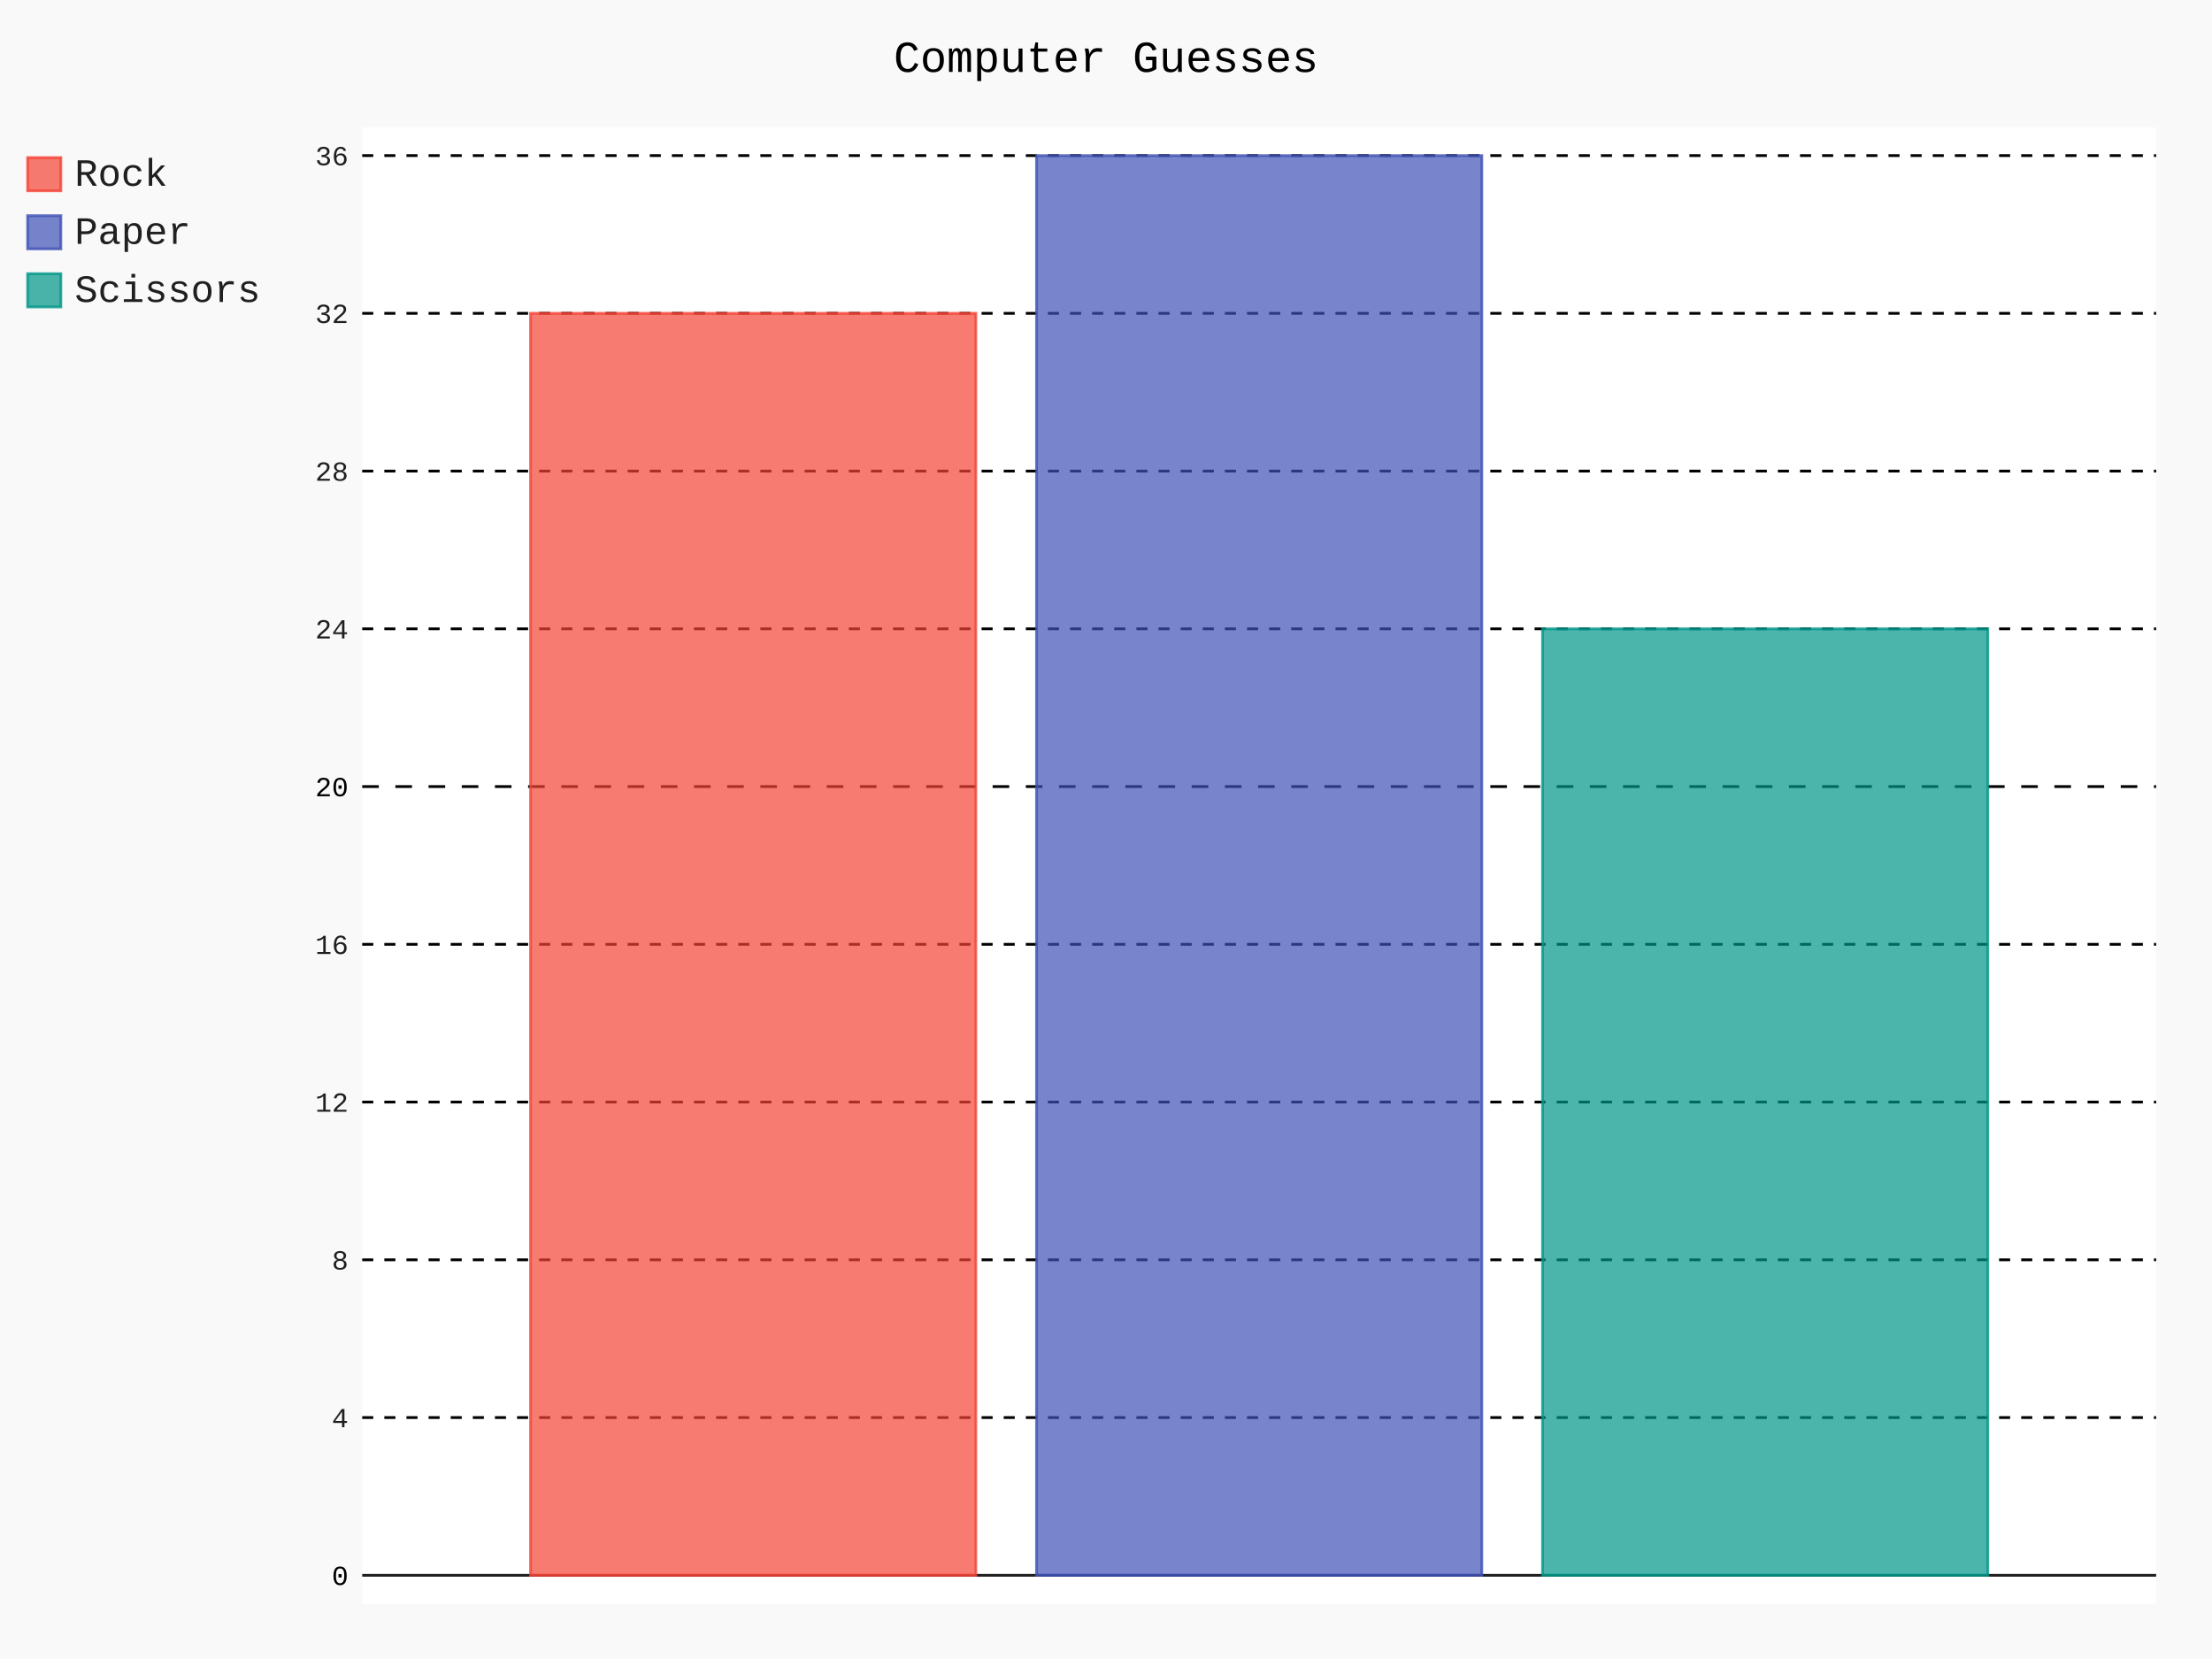
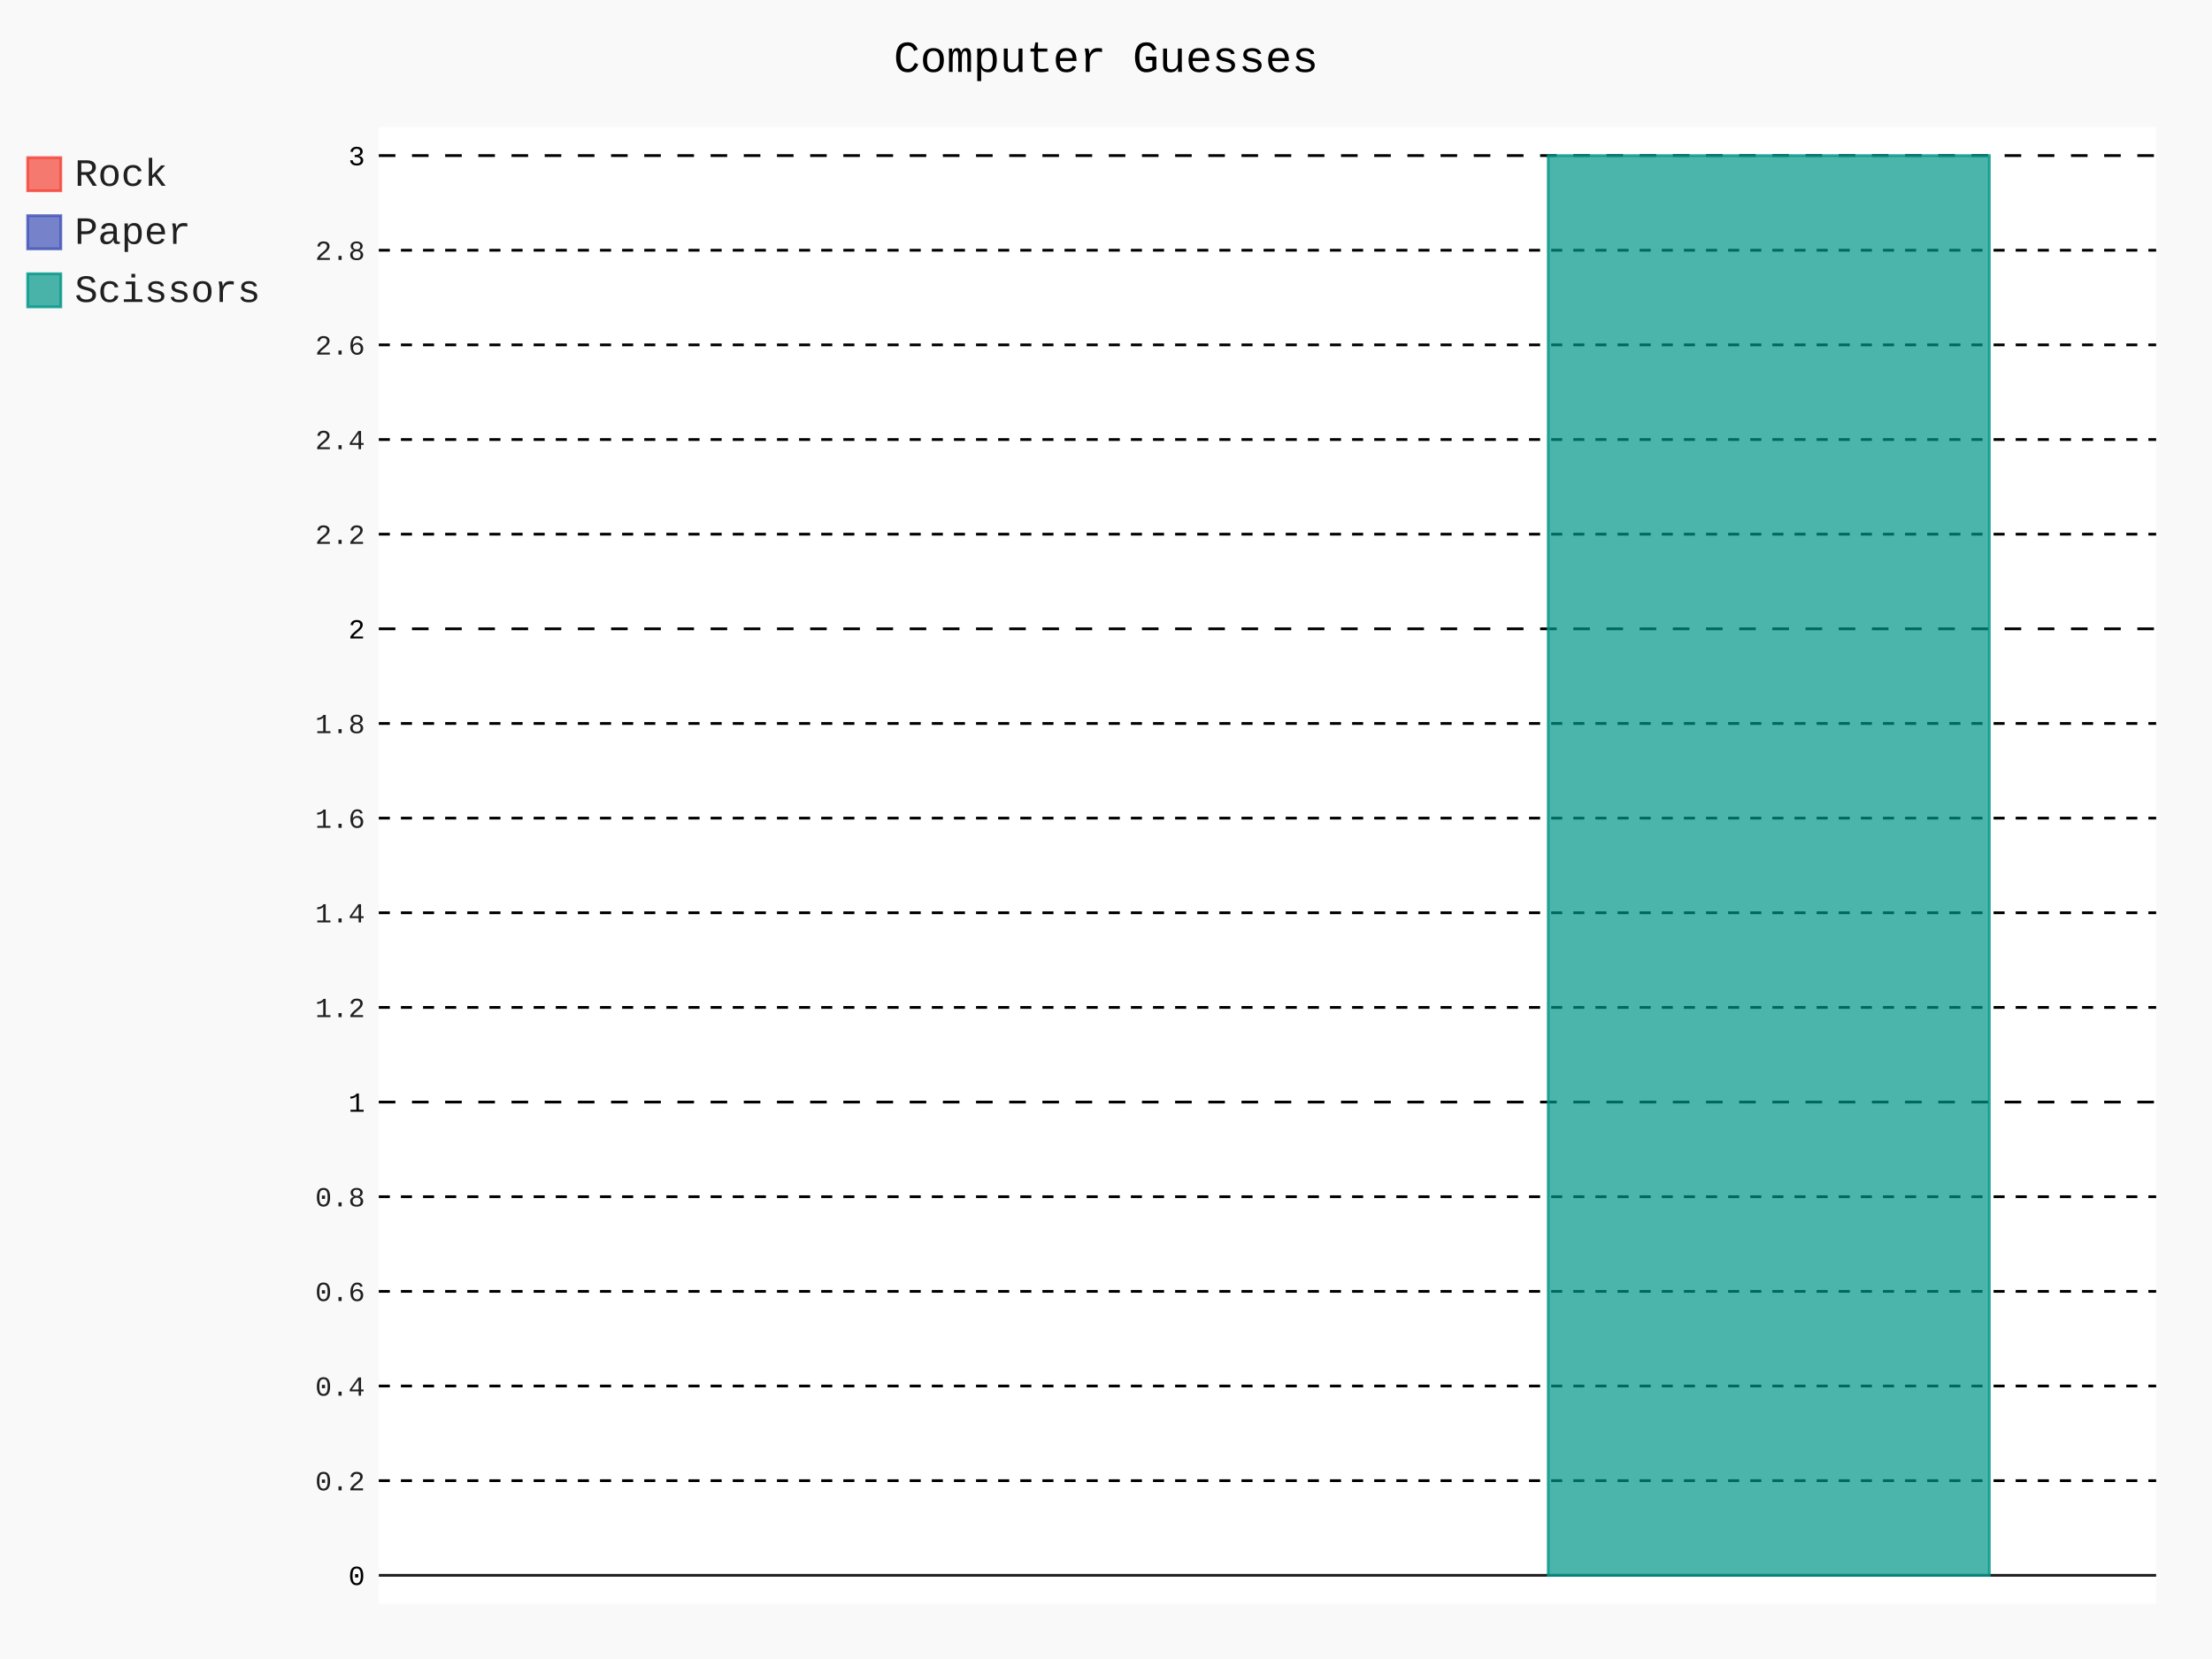
- <svg xmlns="http://www.w3.org/2000/svg" id="chart-44e172c5-673a-4e71-bbf3-367b6eb13bea" class="pygal-chart" viewBox="0 0 800 600">
+ <svg xmlns="http://www.w3.org/2000/svg" id="chart-eed0f82c-36ec-4cdf-a175-d28d33387866" class="pygal-chart" viewBox="0 0 800 600">
  <defs>
-     <style type="text/css">#chart-44e172c5-673a-4e71-bbf3-367b6eb13bea{-webkit-user-select:none;-webkit-font-smoothing:antialiased;font-family:Consolas,"Liberation Mono",Menlo,Courier,monospace}#chart-44e172c5-673a-4e71-bbf3-367b6eb13bea .title{font-family:Consolas,"Liberation Mono",Menlo,Courier,monospace;font-size:16px}#chart-44e172c5-673a-4e71-bbf3-367b6eb13bea .legends .legend text{font-family:Consolas,"Liberation Mono",Menlo,Courier,monospace;font-size:14px}#chart-44e172c5-673a-4e71-bbf3-367b6eb13bea .axis text{font-family:Consolas,"Liberation Mono",Menlo,Courier,monospace;font-size:10px}#chart-44e172c5-673a-4e71-bbf3-367b6eb13bea .axis text.major{font-family:Consolas,"Liberation Mono",Menlo,Courier,monospace;font-size:10px}#chart-44e172c5-673a-4e71-bbf3-367b6eb13bea .text-overlay text.value{font-family:Consolas,"Liberation Mono",Menlo,Courier,monospace;font-size:16px}#chart-44e172c5-673a-4e71-bbf3-367b6eb13bea .text-overlay text.label{font-family:Consolas,"Liberation Mono",Menlo,Courier,monospace;font-size:10px}#chart-44e172c5-673a-4e71-bbf3-367b6eb13bea .tooltip{font-family:Consolas,"Liberation Mono",Menlo,Courier,monospace;font-size:14px}#chart-44e172c5-673a-4e71-bbf3-367b6eb13bea text.no_data{font-family:Consolas,"Liberation Mono",Menlo,Courier,monospace;font-size:64px}
- #chart-44e172c5-673a-4e71-bbf3-367b6eb13bea{background-color:rgba(249,249,249,1)}#chart-44e172c5-673a-4e71-bbf3-367b6eb13bea path,#chart-44e172c5-673a-4e71-bbf3-367b6eb13bea line,#chart-44e172c5-673a-4e71-bbf3-367b6eb13bea rect,#chart-44e172c5-673a-4e71-bbf3-367b6eb13bea circle{-webkit-transition:150ms;-moz-transition:150ms;transition:150ms}#chart-44e172c5-673a-4e71-bbf3-367b6eb13bea .graph &gt; .background{fill:rgba(249,249,249,1)}#chart-44e172c5-673a-4e71-bbf3-367b6eb13bea .plot &gt; .background{fill:rgba(255,255,255,1)}#chart-44e172c5-673a-4e71-bbf3-367b6eb13bea .graph{fill:rgba(0,0,0,.87)}#chart-44e172c5-673a-4e71-bbf3-367b6eb13bea text.no_data{fill:rgba(0,0,0,1)}#chart-44e172c5-673a-4e71-bbf3-367b6eb13bea .title{fill:rgba(0,0,0,1)}#chart-44e172c5-673a-4e71-bbf3-367b6eb13bea .legends .legend text{fill:rgba(0,0,0,.87)}#chart-44e172c5-673a-4e71-bbf3-367b6eb13bea .legends .legend:hover text{fill:rgba(0,0,0,1)}#chart-44e172c5-673a-4e71-bbf3-367b6eb13bea .axis .line{stroke:rgba(0,0,0,1)}#chart-44e172c5-673a-4e71-bbf3-367b6eb13bea .axis .guide.line{stroke:rgba(0,0,0,.54)}#chart-44e172c5-673a-4e71-bbf3-367b6eb13bea .axis .major.line{stroke:rgba(0,0,0,.87)}#chart-44e172c5-673a-4e71-bbf3-367b6eb13bea .axis text.major{fill:rgba(0,0,0,1)}#chart-44e172c5-673a-4e71-bbf3-367b6eb13bea .axis.y .guides:hover .guide.line,#chart-44e172c5-673a-4e71-bbf3-367b6eb13bea .line-graph .axis.x .guides:hover .guide.line,#chart-44e172c5-673a-4e71-bbf3-367b6eb13bea .stackedline-graph .axis.x .guides:hover .guide.line,#chart-44e172c5-673a-4e71-bbf3-367b6eb13bea .xy-graph .axis.x .guides:hover .guide.line{stroke:rgba(0,0,0,1)}#chart-44e172c5-673a-4e71-bbf3-367b6eb13bea .axis .guides:hover text{fill:rgba(0,0,0,1)}#chart-44e172c5-673a-4e71-bbf3-367b6eb13bea .reactive{fill-opacity:.7;stroke-opacity:.8;stroke-width:1}#chart-44e172c5-673a-4e71-bbf3-367b6eb13bea .ci{stroke:rgba(0,0,0,.87)}#chart-44e172c5-673a-4e71-bbf3-367b6eb13bea .reactive.active,#chart-44e172c5-673a-4e71-bbf3-367b6eb13bea .active .reactive{fill-opacity:.8;stroke-opacity:.9;stroke-width:4}#chart-44e172c5-673a-4e71-bbf3-367b6eb13bea .ci .reactive.active{stroke-width:1.5}#chart-44e172c5-673a-4e71-bbf3-367b6eb13bea .series text{fill:rgba(0,0,0,1)}#chart-44e172c5-673a-4e71-bbf3-367b6eb13bea .tooltip rect{fill:rgba(255,255,255,1);stroke:rgba(0,0,0,1);-webkit-transition:opacity 150ms;-moz-transition:opacity 150ms;transition:opacity 150ms}#chart-44e172c5-673a-4e71-bbf3-367b6eb13bea .tooltip .label{fill:rgba(0,0,0,.87)}#chart-44e172c5-673a-4e71-bbf3-367b6eb13bea .tooltip .label{fill:rgba(0,0,0,.87)}#chart-44e172c5-673a-4e71-bbf3-367b6eb13bea .tooltip .legend{font-size:.8em;fill:rgba(0,0,0,.54)}#chart-44e172c5-673a-4e71-bbf3-367b6eb13bea .tooltip .x_label{font-size:.6em;fill:rgba(0,0,0,1)}#chart-44e172c5-673a-4e71-bbf3-367b6eb13bea .tooltip .xlink{font-size:.5em;text-decoration:underline}#chart-44e172c5-673a-4e71-bbf3-367b6eb13bea .tooltip .value{font-size:1.5em}#chart-44e172c5-673a-4e71-bbf3-367b6eb13bea .bound{font-size:.5em}#chart-44e172c5-673a-4e71-bbf3-367b6eb13bea .max-value{font-size:.75em;fill:rgba(0,0,0,.54)}#chart-44e172c5-673a-4e71-bbf3-367b6eb13bea .map-element{fill:rgba(255,255,255,1);stroke:rgba(0,0,0,.54) !important}#chart-44e172c5-673a-4e71-bbf3-367b6eb13bea .map-element .reactive{fill-opacity:inherit;stroke-opacity:inherit}#chart-44e172c5-673a-4e71-bbf3-367b6eb13bea .color-0,#chart-44e172c5-673a-4e71-bbf3-367b6eb13bea .color-0 a:visited{stroke:#F44336;fill:#F44336}#chart-44e172c5-673a-4e71-bbf3-367b6eb13bea .color-1,#chart-44e172c5-673a-4e71-bbf3-367b6eb13bea .color-1 a:visited{stroke:#3F51B5;fill:#3F51B5}#chart-44e172c5-673a-4e71-bbf3-367b6eb13bea .color-2,#chart-44e172c5-673a-4e71-bbf3-367b6eb13bea .color-2 a:visited{stroke:#009688;fill:#009688}#chart-44e172c5-673a-4e71-bbf3-367b6eb13bea .text-overlay .color-0 text{fill:black}#chart-44e172c5-673a-4e71-bbf3-367b6eb13bea .text-overlay .color-1 text{fill:black}#chart-44e172c5-673a-4e71-bbf3-367b6eb13bea .text-overlay .color-2 text{fill:black}
- #chart-44e172c5-673a-4e71-bbf3-367b6eb13bea text.no_data{text-anchor:middle}#chart-44e172c5-673a-4e71-bbf3-367b6eb13bea .guide.line{fill:none}#chart-44e172c5-673a-4e71-bbf3-367b6eb13bea .centered{text-anchor:middle}#chart-44e172c5-673a-4e71-bbf3-367b6eb13bea .title{text-anchor:middle}#chart-44e172c5-673a-4e71-bbf3-367b6eb13bea .legends .legend text{fill-opacity:1}#chart-44e172c5-673a-4e71-bbf3-367b6eb13bea .axis.x text{text-anchor:middle}#chart-44e172c5-673a-4e71-bbf3-367b6eb13bea .axis.x:not(.web) text[transform]{text-anchor:start}#chart-44e172c5-673a-4e71-bbf3-367b6eb13bea .axis.x:not(.web) text[transform].backwards{text-anchor:end}#chart-44e172c5-673a-4e71-bbf3-367b6eb13bea .axis.y text{text-anchor:end}#chart-44e172c5-673a-4e71-bbf3-367b6eb13bea .axis.y text[transform].backwards{text-anchor:start}#chart-44e172c5-673a-4e71-bbf3-367b6eb13bea .axis.y2 text{text-anchor:start}#chart-44e172c5-673a-4e71-bbf3-367b6eb13bea .axis.y2 text[transform].backwards{text-anchor:end}#chart-44e172c5-673a-4e71-bbf3-367b6eb13bea .axis .guide.line{stroke-dasharray:4,4;stroke:black}#chart-44e172c5-673a-4e71-bbf3-367b6eb13bea .axis .major.guide.line{stroke-dasharray:6,6;stroke:black}#chart-44e172c5-673a-4e71-bbf3-367b6eb13bea .horizontal .axis.y .guide.line,#chart-44e172c5-673a-4e71-bbf3-367b6eb13bea .horizontal .axis.y2 .guide.line,#chart-44e172c5-673a-4e71-bbf3-367b6eb13bea .vertical .axis.x .guide.line{opacity:0}#chart-44e172c5-673a-4e71-bbf3-367b6eb13bea .horizontal .axis.always_show .guide.line,#chart-44e172c5-673a-4e71-bbf3-367b6eb13bea .vertical .axis.always_show .guide.line{opacity:1 !important}#chart-44e172c5-673a-4e71-bbf3-367b6eb13bea .axis.y .guides:hover .guide.line,#chart-44e172c5-673a-4e71-bbf3-367b6eb13bea .axis.y2 .guides:hover .guide.line,#chart-44e172c5-673a-4e71-bbf3-367b6eb13bea .axis.x .guides:hover .guide.line{opacity:1}#chart-44e172c5-673a-4e71-bbf3-367b6eb13bea .axis .guides:hover text{opacity:1}#chart-44e172c5-673a-4e71-bbf3-367b6eb13bea .nofill{fill:none}#chart-44e172c5-673a-4e71-bbf3-367b6eb13bea .subtle-fill{fill-opacity:.2}#chart-44e172c5-673a-4e71-bbf3-367b6eb13bea .dot{stroke-width:1px;fill-opacity:1;stroke-opacity:1}#chart-44e172c5-673a-4e71-bbf3-367b6eb13bea .dot.active{stroke-width:5px}#chart-44e172c5-673a-4e71-bbf3-367b6eb13bea .dot.negative{fill:transparent}#chart-44e172c5-673a-4e71-bbf3-367b6eb13bea text,#chart-44e172c5-673a-4e71-bbf3-367b6eb13bea tspan{stroke:none !important}#chart-44e172c5-673a-4e71-bbf3-367b6eb13bea .series text.active{opacity:1}#chart-44e172c5-673a-4e71-bbf3-367b6eb13bea .tooltip rect{fill-opacity:.95;stroke-width:.5}#chart-44e172c5-673a-4e71-bbf3-367b6eb13bea .tooltip text{fill-opacity:1}#chart-44e172c5-673a-4e71-bbf3-367b6eb13bea .showable{visibility:hidden}#chart-44e172c5-673a-4e71-bbf3-367b6eb13bea .showable.shown{visibility:visible}#chart-44e172c5-673a-4e71-bbf3-367b6eb13bea .gauge-background{fill:rgba(229,229,229,1);stroke:none}#chart-44e172c5-673a-4e71-bbf3-367b6eb13bea .bg-lines{stroke:rgba(249,249,249,1);stroke-width:2px}</style>
+     <style type="text/css">#chart-eed0f82c-36ec-4cdf-a175-d28d33387866{-webkit-user-select:none;-webkit-font-smoothing:antialiased;font-family:Consolas,"Liberation Mono",Menlo,Courier,monospace}#chart-eed0f82c-36ec-4cdf-a175-d28d33387866 .title{font-family:Consolas,"Liberation Mono",Menlo,Courier,monospace;font-size:16px}#chart-eed0f82c-36ec-4cdf-a175-d28d33387866 .legends .legend text{font-family:Consolas,"Liberation Mono",Menlo,Courier,monospace;font-size:14px}#chart-eed0f82c-36ec-4cdf-a175-d28d33387866 .axis text{font-family:Consolas,"Liberation Mono",Menlo,Courier,monospace;font-size:10px}#chart-eed0f82c-36ec-4cdf-a175-d28d33387866 .axis text.major{font-family:Consolas,"Liberation Mono",Menlo,Courier,monospace;font-size:10px}#chart-eed0f82c-36ec-4cdf-a175-d28d33387866 .text-overlay text.value{font-family:Consolas,"Liberation Mono",Menlo,Courier,monospace;font-size:16px}#chart-eed0f82c-36ec-4cdf-a175-d28d33387866 .text-overlay text.label{font-family:Consolas,"Liberation Mono",Menlo,Courier,monospace;font-size:10px}#chart-eed0f82c-36ec-4cdf-a175-d28d33387866 .tooltip{font-family:Consolas,"Liberation Mono",Menlo,Courier,monospace;font-size:14px}#chart-eed0f82c-36ec-4cdf-a175-d28d33387866 text.no_data{font-family:Consolas,"Liberation Mono",Menlo,Courier,monospace;font-size:64px}
+ #chart-eed0f82c-36ec-4cdf-a175-d28d33387866{background-color:rgba(249,249,249,1)}#chart-eed0f82c-36ec-4cdf-a175-d28d33387866 path,#chart-eed0f82c-36ec-4cdf-a175-d28d33387866 line,#chart-eed0f82c-36ec-4cdf-a175-d28d33387866 rect,#chart-eed0f82c-36ec-4cdf-a175-d28d33387866 circle{-webkit-transition:150ms;-moz-transition:150ms;transition:150ms}#chart-eed0f82c-36ec-4cdf-a175-d28d33387866 .graph &gt; .background{fill:rgba(249,249,249,1)}#chart-eed0f82c-36ec-4cdf-a175-d28d33387866 .plot &gt; .background{fill:rgba(255,255,255,1)}#chart-eed0f82c-36ec-4cdf-a175-d28d33387866 .graph{fill:rgba(0,0,0,.87)}#chart-eed0f82c-36ec-4cdf-a175-d28d33387866 text.no_data{fill:rgba(0,0,0,1)}#chart-eed0f82c-36ec-4cdf-a175-d28d33387866 .title{fill:rgba(0,0,0,1)}#chart-eed0f82c-36ec-4cdf-a175-d28d33387866 .legends .legend text{fill:rgba(0,0,0,.87)}#chart-eed0f82c-36ec-4cdf-a175-d28d33387866 .legends .legend:hover text{fill:rgba(0,0,0,1)}#chart-eed0f82c-36ec-4cdf-a175-d28d33387866 .axis .line{stroke:rgba(0,0,0,1)}#chart-eed0f82c-36ec-4cdf-a175-d28d33387866 .axis .guide.line{stroke:rgba(0,0,0,.54)}#chart-eed0f82c-36ec-4cdf-a175-d28d33387866 .axis .major.line{stroke:rgba(0,0,0,.87)}#chart-eed0f82c-36ec-4cdf-a175-d28d33387866 .axis text.major{fill:rgba(0,0,0,1)}#chart-eed0f82c-36ec-4cdf-a175-d28d33387866 .axis.y .guides:hover .guide.line,#chart-eed0f82c-36ec-4cdf-a175-d28d33387866 .line-graph .axis.x .guides:hover .guide.line,#chart-eed0f82c-36ec-4cdf-a175-d28d33387866 .stackedline-graph .axis.x .guides:hover .guide.line,#chart-eed0f82c-36ec-4cdf-a175-d28d33387866 .xy-graph .axis.x .guides:hover .guide.line{stroke:rgba(0,0,0,1)}#chart-eed0f82c-36ec-4cdf-a175-d28d33387866 .axis .guides:hover text{fill:rgba(0,0,0,1)}#chart-eed0f82c-36ec-4cdf-a175-d28d33387866 .reactive{fill-opacity:.7;stroke-opacity:.8;stroke-width:1}#chart-eed0f82c-36ec-4cdf-a175-d28d33387866 .ci{stroke:rgba(0,0,0,.87)}#chart-eed0f82c-36ec-4cdf-a175-d28d33387866 .reactive.active,#chart-eed0f82c-36ec-4cdf-a175-d28d33387866 .active .reactive{fill-opacity:.8;stroke-opacity:.9;stroke-width:4}#chart-eed0f82c-36ec-4cdf-a175-d28d33387866 .ci .reactive.active{stroke-width:1.5}#chart-eed0f82c-36ec-4cdf-a175-d28d33387866 .series text{fill:rgba(0,0,0,1)}#chart-eed0f82c-36ec-4cdf-a175-d28d33387866 .tooltip rect{fill:rgba(255,255,255,1);stroke:rgba(0,0,0,1);-webkit-transition:opacity 150ms;-moz-transition:opacity 150ms;transition:opacity 150ms}#chart-eed0f82c-36ec-4cdf-a175-d28d33387866 .tooltip .label{fill:rgba(0,0,0,.87)}#chart-eed0f82c-36ec-4cdf-a175-d28d33387866 .tooltip .label{fill:rgba(0,0,0,.87)}#chart-eed0f82c-36ec-4cdf-a175-d28d33387866 .tooltip .legend{font-size:.8em;fill:rgba(0,0,0,.54)}#chart-eed0f82c-36ec-4cdf-a175-d28d33387866 .tooltip .x_label{font-size:.6em;fill:rgba(0,0,0,1)}#chart-eed0f82c-36ec-4cdf-a175-d28d33387866 .tooltip .xlink{font-size:.5em;text-decoration:underline}#chart-eed0f82c-36ec-4cdf-a175-d28d33387866 .tooltip .value{font-size:1.5em}#chart-eed0f82c-36ec-4cdf-a175-d28d33387866 .bound{font-size:.5em}#chart-eed0f82c-36ec-4cdf-a175-d28d33387866 .max-value{font-size:.75em;fill:rgba(0,0,0,.54)}#chart-eed0f82c-36ec-4cdf-a175-d28d33387866 .map-element{fill:rgba(255,255,255,1);stroke:rgba(0,0,0,.54) !important}#chart-eed0f82c-36ec-4cdf-a175-d28d33387866 .map-element .reactive{fill-opacity:inherit;stroke-opacity:inherit}#chart-eed0f82c-36ec-4cdf-a175-d28d33387866 .color-0,#chart-eed0f82c-36ec-4cdf-a175-d28d33387866 .color-0 a:visited{stroke:#F44336;fill:#F44336}#chart-eed0f82c-36ec-4cdf-a175-d28d33387866 .color-1,#chart-eed0f82c-36ec-4cdf-a175-d28d33387866 .color-1 a:visited{stroke:#3F51B5;fill:#3F51B5}#chart-eed0f82c-36ec-4cdf-a175-d28d33387866 .color-2,#chart-eed0f82c-36ec-4cdf-a175-d28d33387866 .color-2 a:visited{stroke:#009688;fill:#009688}#chart-eed0f82c-36ec-4cdf-a175-d28d33387866 .text-overlay .color-0 text{fill:black}#chart-eed0f82c-36ec-4cdf-a175-d28d33387866 .text-overlay .color-1 text{fill:black}#chart-eed0f82c-36ec-4cdf-a175-d28d33387866 .text-overlay .color-2 text{fill:black}
+ #chart-eed0f82c-36ec-4cdf-a175-d28d33387866 text.no_data{text-anchor:middle}#chart-eed0f82c-36ec-4cdf-a175-d28d33387866 .guide.line{fill:none}#chart-eed0f82c-36ec-4cdf-a175-d28d33387866 .centered{text-anchor:middle}#chart-eed0f82c-36ec-4cdf-a175-d28d33387866 .title{text-anchor:middle}#chart-eed0f82c-36ec-4cdf-a175-d28d33387866 .legends .legend text{fill-opacity:1}#chart-eed0f82c-36ec-4cdf-a175-d28d33387866 .axis.x text{text-anchor:middle}#chart-eed0f82c-36ec-4cdf-a175-d28d33387866 .axis.x:not(.web) text[transform]{text-anchor:start}#chart-eed0f82c-36ec-4cdf-a175-d28d33387866 .axis.x:not(.web) text[transform].backwards{text-anchor:end}#chart-eed0f82c-36ec-4cdf-a175-d28d33387866 .axis.y text{text-anchor:end}#chart-eed0f82c-36ec-4cdf-a175-d28d33387866 .axis.y text[transform].backwards{text-anchor:start}#chart-eed0f82c-36ec-4cdf-a175-d28d33387866 .axis.y2 text{text-anchor:start}#chart-eed0f82c-36ec-4cdf-a175-d28d33387866 .axis.y2 text[transform].backwards{text-anchor:end}#chart-eed0f82c-36ec-4cdf-a175-d28d33387866 .axis .guide.line{stroke-dasharray:4,4;stroke:black}#chart-eed0f82c-36ec-4cdf-a175-d28d33387866 .axis .major.guide.line{stroke-dasharray:6,6;stroke:black}#chart-eed0f82c-36ec-4cdf-a175-d28d33387866 .horizontal .axis.y .guide.line,#chart-eed0f82c-36ec-4cdf-a175-d28d33387866 .horizontal .axis.y2 .guide.line,#chart-eed0f82c-36ec-4cdf-a175-d28d33387866 .vertical .axis.x .guide.line{opacity:0}#chart-eed0f82c-36ec-4cdf-a175-d28d33387866 .horizontal .axis.always_show .guide.line,#chart-eed0f82c-36ec-4cdf-a175-d28d33387866 .vertical .axis.always_show .guide.line{opacity:1 !important}#chart-eed0f82c-36ec-4cdf-a175-d28d33387866 .axis.y .guides:hover .guide.line,#chart-eed0f82c-36ec-4cdf-a175-d28d33387866 .axis.y2 .guides:hover .guide.line,#chart-eed0f82c-36ec-4cdf-a175-d28d33387866 .axis.x .guides:hover .guide.line{opacity:1}#chart-eed0f82c-36ec-4cdf-a175-d28d33387866 .axis .guides:hover text{opacity:1}#chart-eed0f82c-36ec-4cdf-a175-d28d33387866 .nofill{fill:none}#chart-eed0f82c-36ec-4cdf-a175-d28d33387866 .subtle-fill{fill-opacity:.2}#chart-eed0f82c-36ec-4cdf-a175-d28d33387866 .dot{stroke-width:1px;fill-opacity:1;stroke-opacity:1}#chart-eed0f82c-36ec-4cdf-a175-d28d33387866 .dot.active{stroke-width:5px}#chart-eed0f82c-36ec-4cdf-a175-d28d33387866 .dot.negative{fill:transparent}#chart-eed0f82c-36ec-4cdf-a175-d28d33387866 text,#chart-eed0f82c-36ec-4cdf-a175-d28d33387866 tspan{stroke:none !important}#chart-eed0f82c-36ec-4cdf-a175-d28d33387866 .series text.active{opacity:1}#chart-eed0f82c-36ec-4cdf-a175-d28d33387866 .tooltip rect{fill-opacity:.95;stroke-width:.5}#chart-eed0f82c-36ec-4cdf-a175-d28d33387866 .tooltip text{fill-opacity:1}#chart-eed0f82c-36ec-4cdf-a175-d28d33387866 .showable{visibility:hidden}#chart-eed0f82c-36ec-4cdf-a175-d28d33387866 .showable.shown{visibility:visible}#chart-eed0f82c-36ec-4cdf-a175-d28d33387866 .gauge-background{fill:rgba(229,229,229,1);stroke:none}#chart-eed0f82c-36ec-4cdf-a175-d28d33387866 .bg-lines{stroke:rgba(249,249,249,1);stroke-width:2px}</style>
  </defs>
  <g class="graph bar-graph vertical">
    <rect x="0" y="0" width="800" height="600" class="background" />
-     <g transform="translate(131, 46)" class="plot">
-       <rect x="0" y="0" width="648.8" height="534" class="background" />
+     <g transform="translate(137, 46)" class="plot">
+       <rect x="0" y="0" width="642.8" height="534" class="background" />
      <g class="axis y always_show">
        <g class="guides">
-           <path d="M0 523.731 h648.8" class="axis major line" />
+           <path d="M0 523.731 h642.8" class="axis major line" />
          <text x="-5" y="527.231" class="major">0</text>
        </g>
        <g class="guides">
-           <path d="M0 466.679 h648.8" class="guide line" />
-           <text x="-5" y="470.179" class="">4</text>
+           <path d="M0 489.5 h642.8" class="guide line" />
+           <text x="-5" y="493.0" class="">0.2</text>
        </g>
        <g class="guides">
-           <path d="M0 409.628 h648.8" class="guide line" />
-           <text x="-5" y="413.128" class="">8</text>
+           <path d="M0 455.269 h642.8" class="guide line" />
+           <text x="-5" y="458.769" class="">0.4</text>
        </g>
        <g class="guides">
-           <path d="M0 352.577 h648.8" class="guide line" />
-           <text x="-5" y="356.077" class="">12</text>
+           <path d="M0 421.038 h642.8" class="guide line" />
+           <text x="-5" y="424.538" class="">0.6</text>
        </g>
        <g class="guides">
-           <path d="M0 295.526 h648.8" class="guide line" />
-           <text x="-5" y="299.026" class="">16</text>
+           <path d="M0 386.808 h642.8" class="guide line" />
+           <text x="-5" y="390.308" class="">0.8</text>
        </g>
        <g class="guides">
-           <path d="M0 238.474 h648.8" class="major guide line" />
-           <text x="-5" y="241.974" class="major">20</text>
+           <path d="M0 352.577 h642.8" class="major guide line" />
+           <text x="-5" y="356.077" class="major">1</text>
        </g>
        <g class="guides">
-           <path d="M0 181.423 h648.8" class="guide line" />
-           <text x="-5" y="184.923" class="">24</text>
+           <path d="M0 318.346 h642.8" class="guide line" />
+           <text x="-5" y="321.846" class="">1.2</text>
        </g>
        <g class="guides">
-           <path d="M0 124.372 h648.8" class="guide line" />
-           <text x="-5" y="127.872" class="">28</text>
+           <path d="M0 284.115 h642.8" class="guide line" />
+           <text x="-5" y="287.615" class="">1.4</text>
        </g>
        <g class="guides">
-           <path d="M0 67.321 h648.8" class="guide line" />
-           <text x="-5" y="70.821" class="">32</text>
+           <path d="M0 249.885 h642.8" class="guide line" />
+           <text x="-5" y="253.385" class="">1.6</text>
        </g>
        <g class="guides">
-           <path d="M0 10.269 h648.8" class="guide line" />
-           <text x="-5" y="13.769" class="">36</text>
+           <path d="M0 215.654 h642.8" class="guide line" />
+           <text x="-5" y="219.154" class="">1.8</text>
+         </g>
+         <g class="guides">
+           <path d="M0 181.423 h642.8" class="major guide line" />
+           <text x="-5" y="184.923" class="major">2</text>
+         </g>
+         <g class="guides">
+           <path d="M0 147.192 h642.8" class="guide line" />
+           <text x="-5" y="150.692" class="">2.2</text>
+         </g>
+         <g class="guides">
+           <path d="M0 112.962 h642.8" class="guide line" />
+           <text x="-5" y="116.462" class="">2.4</text>
+         </g>
+         <g class="guides">
+           <path d="M0 78.731 h642.8" class="guide line" />
+           <text x="-5" y="82.231" class="">2.6</text>
+         </g>
+         <g class="guides">
+           <path d="M0 44.5 h642.8" class="guide line" />
+           <text x="-5" y="48.0" class="">2.8</text>
+         </g>
+         <g class="guides">
+           <path d="M0 10.269 h642.8" class="major guide line" />
+           <text x="-5" y="13.769" class="major">3</text>
        </g>
      </g>
      <g class="series serie-0 color-0">
        <g class="bars">
          <g class="bar">
-             <rect x="60.887" y="67.321" rx="0" ry="0" width="161.035" height="456.41" class="rect reactive tooltip-trigger" />
+             <rect x="60.324" y="523.731" rx="0" ry="0" width="159.546" height="0.0" class="rect reactive tooltip-trigger" />
          </g>
        </g>
      </g>
      <g class="series serie-1 color-1">
        <g class="bars">
          <g class="bar">
-             <rect x="243.882" y="10.269" rx="0" ry="0" width="161.035" height="513.462" class="rect reactive tooltip-trigger" />
+             <rect x="241.627" y="523.731" rx="0" ry="0" width="159.546" height="0.0" class="rect reactive tooltip-trigger" />
          </g>
        </g>
      </g>
      <g class="series serie-2 color-2">
        <g class="bars">
          <g class="bar">
-             <rect x="426.877" y="181.423" rx="0" ry="0" width="161.035" height="342.308" class="rect reactive tooltip-trigger" />
+             <rect x="422.929" y="10.269" rx="0" ry="0" width="159.546" height="513.462" class="rect reactive tooltip-trigger" />
          </g>
        </g>
      </g>
    </g>
    <g class="titles">
      <text x="400.0" y="26" class="title plot_title">Computer Guesses</text>
    </g>
-     <g transform="translate(131, 46)" class="plot overlay">
+     <g transform="translate(137, 46)" class="plot overlay">
      <g class="series serie-0 color-0" />
      <g class="series serie-1 color-1" />
      <g class="series serie-2 color-2" />
    </g>
-     <g transform="translate(131, 46)" class="plot text-overlay">
+     <g transform="translate(137, 46)" class="plot text-overlay">
      <g class="series serie-0 color-0" />
      <g class="series serie-1 color-1" />
      <g class="series serie-2 color-2" />
    </g>
-     <g transform="translate(131, 46)" class="plot tooltip-overlay">
+     <g transform="translate(137, 46)" class="plot tooltip-overlay">
      <g transform="translate(0 0)" style="opacity: 0" class="tooltip">
        <rect rx="0" ry="0" width="0" height="0" class="tooltip-box" />
        <g class="text" />
      </g>
    </g>
    <g transform="translate(10, 56)" class="legends">
      <g id="activate-serie-0" class="legend reactive activate-serie">
        <rect x="0.0" y="1.0" width="12" height="12" class="color-0 reactive" />
        <text x="17.0" y="11.2">Rock</text>
      </g>
      <g id="activate-serie-1" class="legend reactive activate-serie">
        <rect x="0.0" y="22.0" width="12" height="12" class="color-1 reactive" />
        <text x="17.0" y="32.2">Paper</text>
      </g>
      <g id="activate-serie-2" class="legend reactive activate-serie">
        <rect x="0.0" y="43.0" width="12" height="12" class="color-2 reactive" />
        <text x="17.0" y="53.2">Scissors</text>
      </g>
    </g>
    <g transform="translate(790, 56)" class="legends" />
  </g>
</svg>
